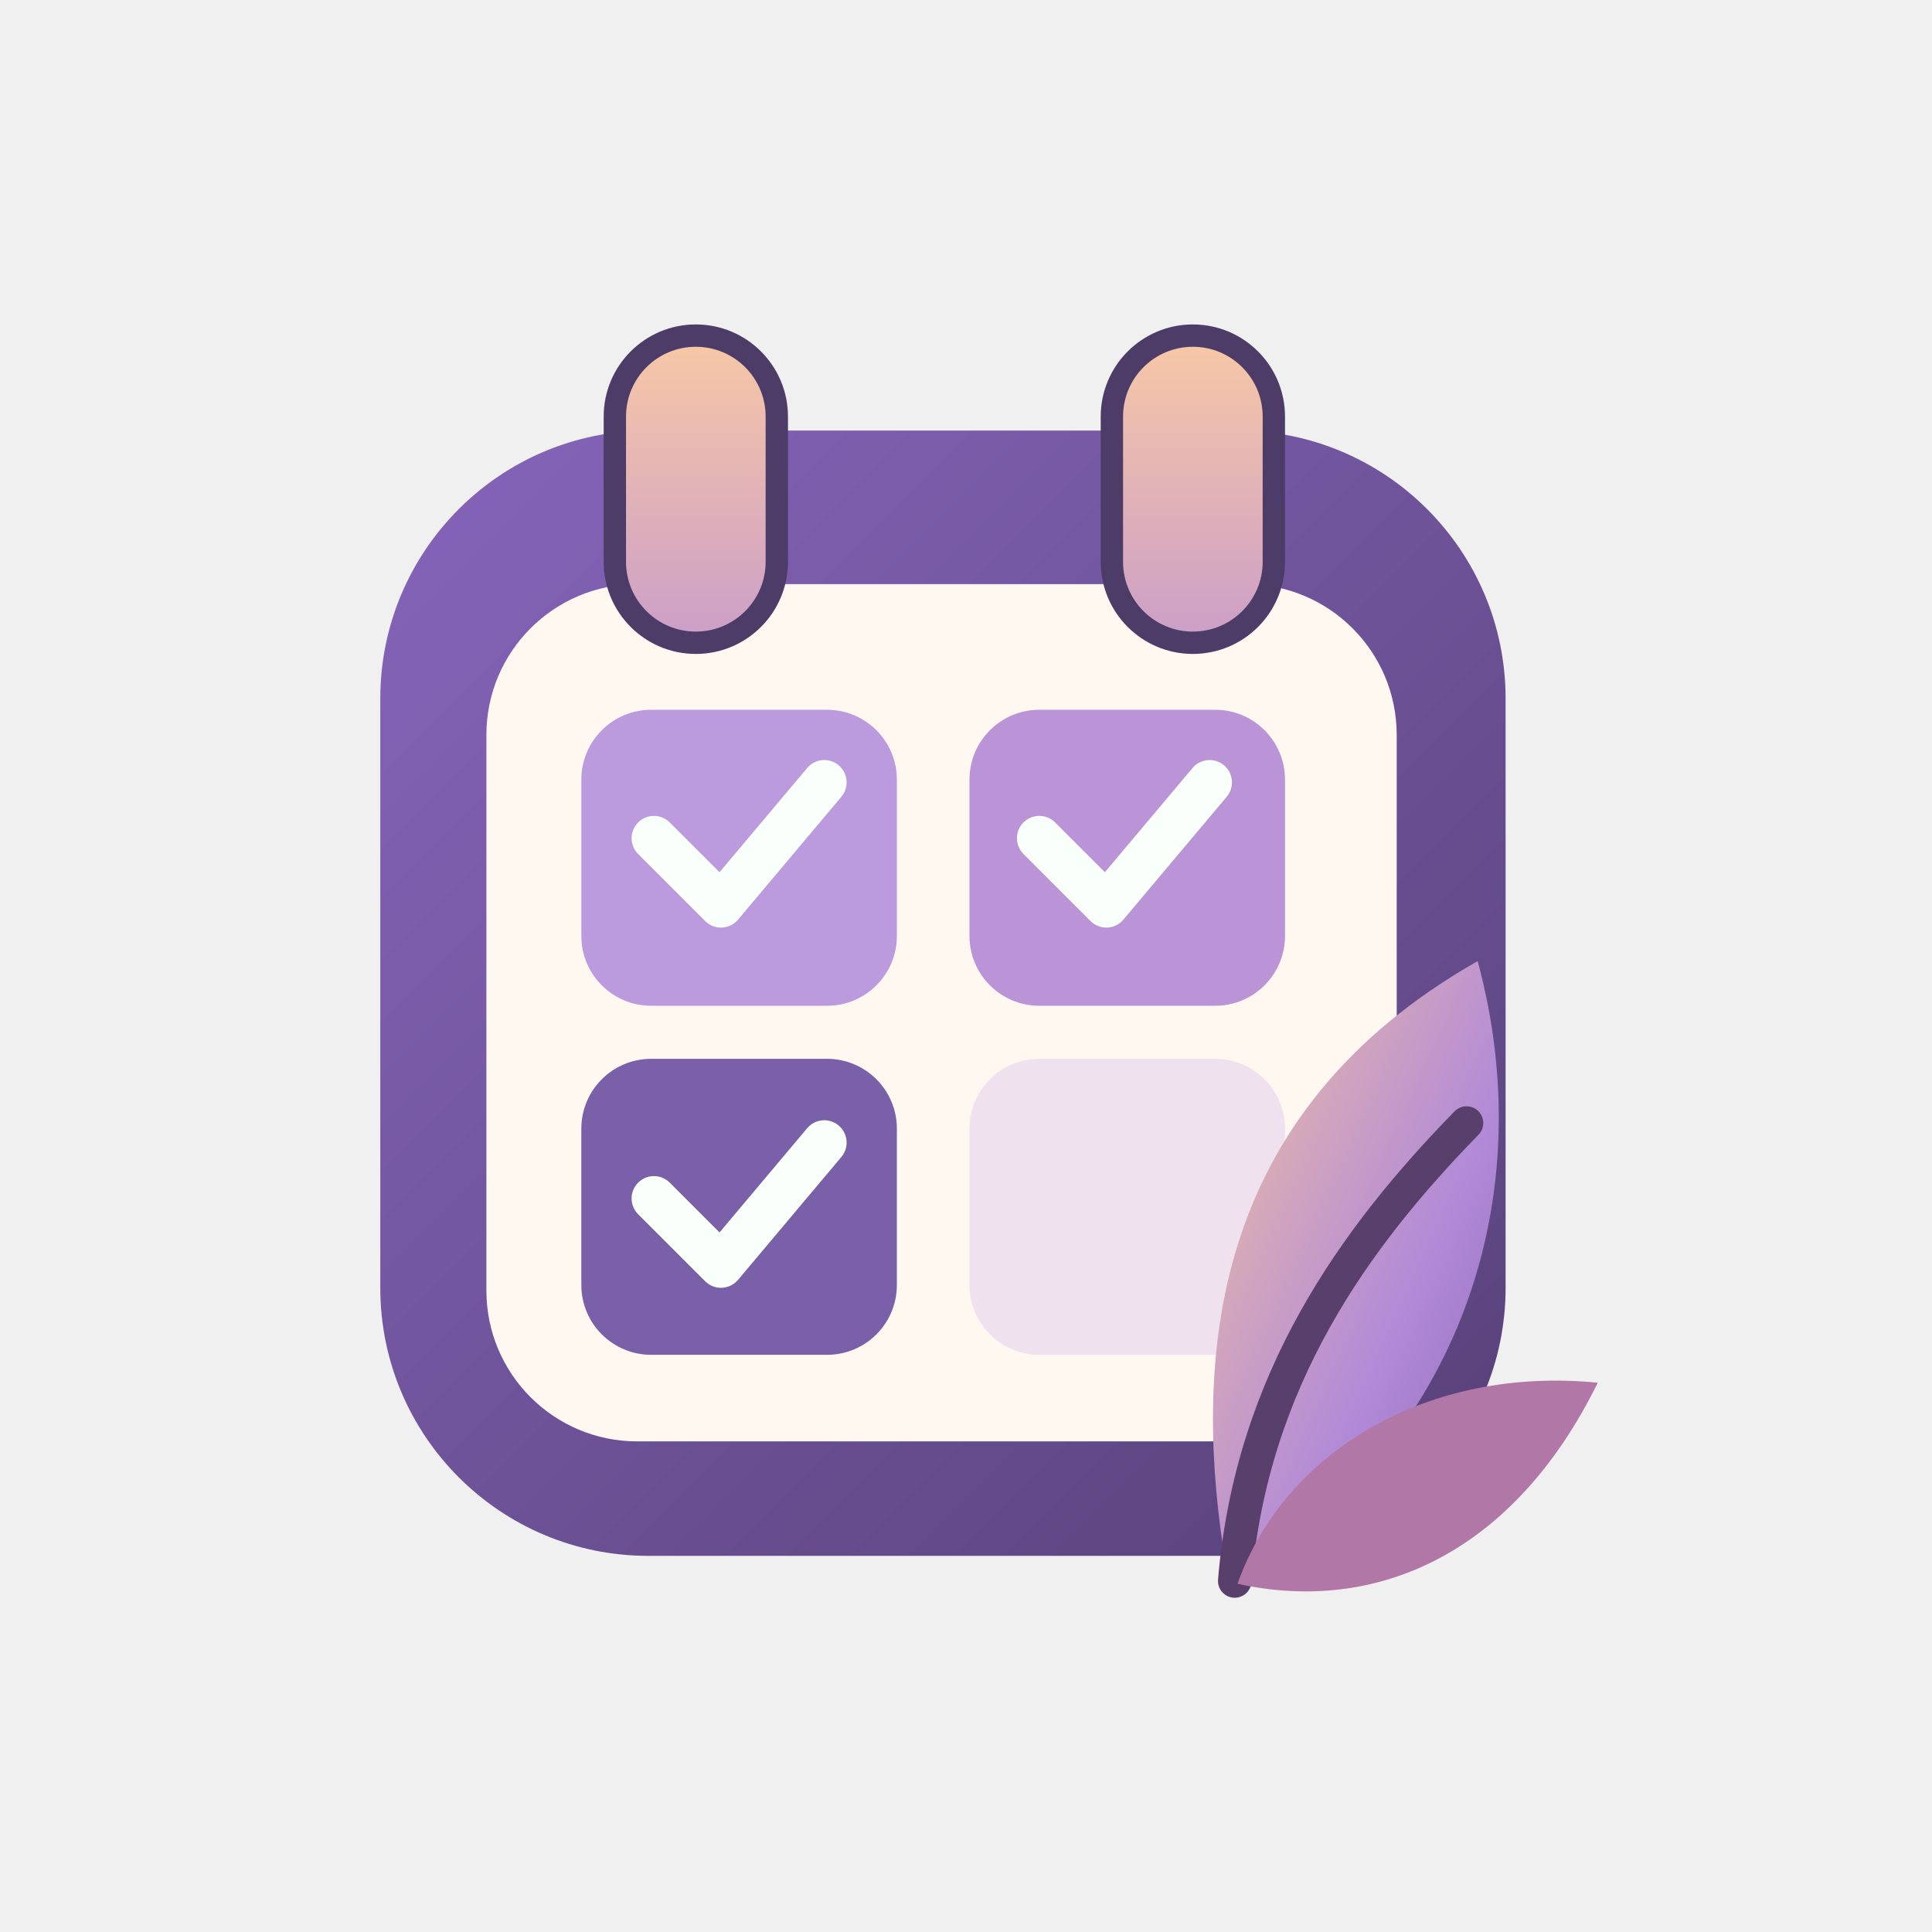
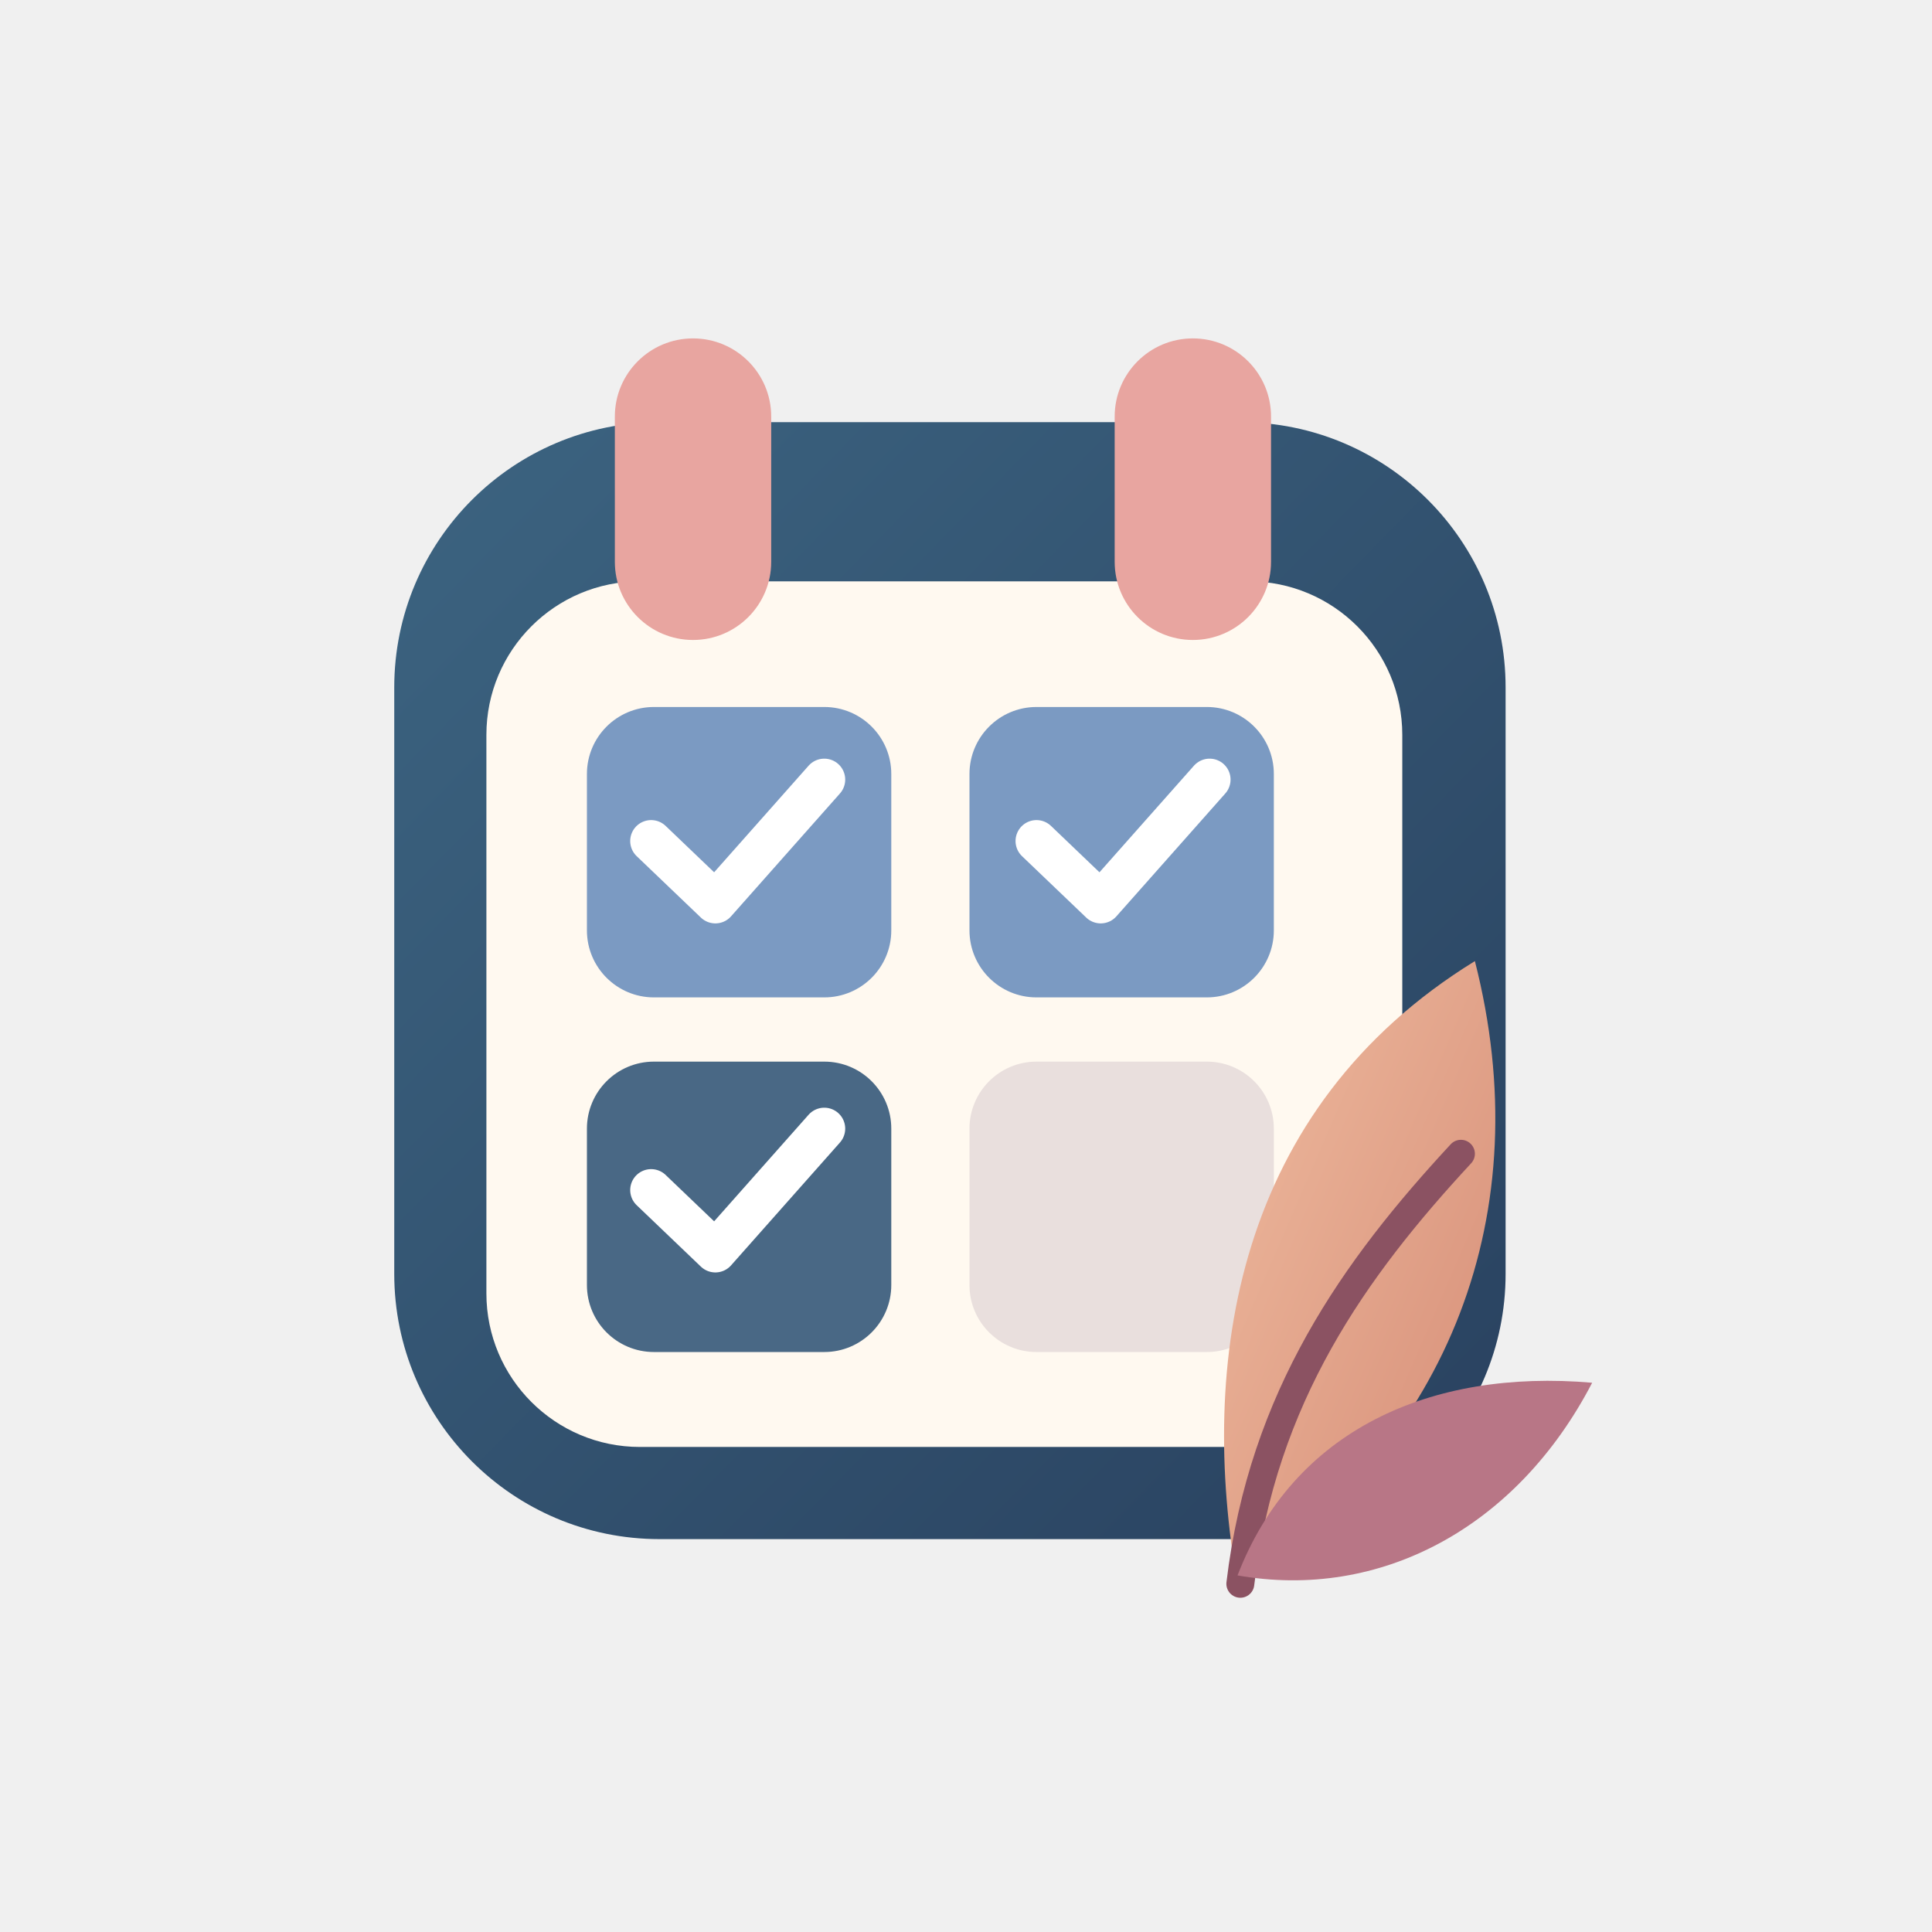
- <svg xmlns="http://www.w3.org/2000/svg" viewBox="0 0 512 512" role="img" aria-label="Registro de Hábitos">
+ <svg xmlns="http://www.w3.org/2000/svg" viewBox="0 0 512 512">
  <g transform="translate(66 66) scale(.74)">
    <defs>
-       <linearGradient id="frame" x1="0" y1="0" x2="1" y2="1">
-         <stop stop-color="#8665bb" />
-         <stop offset="1" stop-color="#574178" />
+       <linearGradient id="frame" x2="1" y2="1">
+         <stop stop-color="#3c6481" />
+         <stop offset="1" stop-color="#29415f" />
      </linearGradient>
-       <linearGradient id="leaf" x1="0" y1="0" x2="1" y2="1">
-         <stop stop-color="#f2c1a1" />
-         <stop offset=".6" stop-color="#b38bd7" />
-         <stop offset="1" stop-color="#8c69b9" />
-       </linearGradient>
-       <linearGradient id="tab" x1="0" y1="0" x2="0" y2="1">
-         <stop stop-color="#f8c8a5" />
-         <stop offset="1" stop-color="#cb9ec8" />
+       <linearGradient id="leaf" x2="1" y2="1">
+         <stop stop-color="#efbb9f" />
+         <stop offset="1" stop-color="#d58c76" />
      </linearGradient>
    </defs>
-     <rect x="47" y="65" width="403" height="403" rx="96" fill="url(#frame)" />
-     <rect x="85" y="120" width="326" height="307" rx="54" fill="#fff8f1" />
-     <rect x="131" y="31" width="58" height="110" rx="29" fill="url(#tab)" stroke="#4d3c68" stroke-width="8" />
-     <rect x="309" y="31" width="58" height="110" rx="29" fill="url(#tab)" stroke="#4d3c68" stroke-width="8" />
-     <rect x="119" y="165" width="113" height="106" rx="25" fill="#bc9ade" />
-     <rect x="258" y="165" width="113" height="106" rx="25" fill="#bb93d7" />
-     <rect x="119" y="290" width="113" height="106" rx="25" fill="#7960a8" />
-     <rect x="258" y="290" width="113" height="106" rx="25" fill="#efe1ed" />
-     <path d="M145 211l24 24 37-44M283 211l24 24 37-44M145 340l24 24 37-44" fill="none" stroke="#f9fffa" stroke-width="16" stroke-linecap="round" stroke-linejoin="round" />
-     <path d="M351 478c-15-82-6-169 89-223 24 89-10 177-89 223Z" fill="url(#leaf)" />
-     <path d="M353 477c6-72 43-123 83-164" stroke="#59406c" stroke-width="12" stroke-linecap="round" fill="none" />
-     <path d="M354 478c17-48 69-78 129-72-30 61-79 83-129 72Z" fill="#b178a7" />
+     <rect x="52" y="62" width="398" height="400" rx="95" fill="url(#frame)" />
+     <rect x="85" y="119" width="328" height="310" rx="55" fill="#fff9f0" />
+     <rect x="131" y="32" width="56" height="108" rx="28" fill="#e8a5a0" />
+     <rect x="310" y="32" width="56" height="108" rx="28" fill="#e8a5a0" />
+     <rect x="121" y="164" width="109" height="104" rx="24" fill="#7b9ac2" />
+     <rect x="258" y="164" width="109" height="104" rx="24" fill="#7b9ac2" />
+     <rect x="121" y="291" width="109" height="104" rx="24" fill="#496885" />
+     <rect x="258" y="291" width="109" height="104" rx="24" fill="#e9dfdd" />
+     <path d="M144 212l23 22 39-44M282 212l23 22 39-44M144 337l23 22 39-44" fill="none" stroke="white" stroke-width="15" stroke-linecap="round" stroke-linejoin="round" />
+     <path d="M354 478c-14-79-1-170 85-223 23 90-9 172-85 223Z" fill="url(#leaf)" />
+     <path d="M355 478c8-67 41-113 79-154" fill="none" stroke="#8b5262" stroke-width="10" stroke-linecap="round" />
+     <path d="M354 475c20-52 69-74 127-69-27 52-76 78-127 69Z" fill="#b87686" />
  </g>
</svg>
